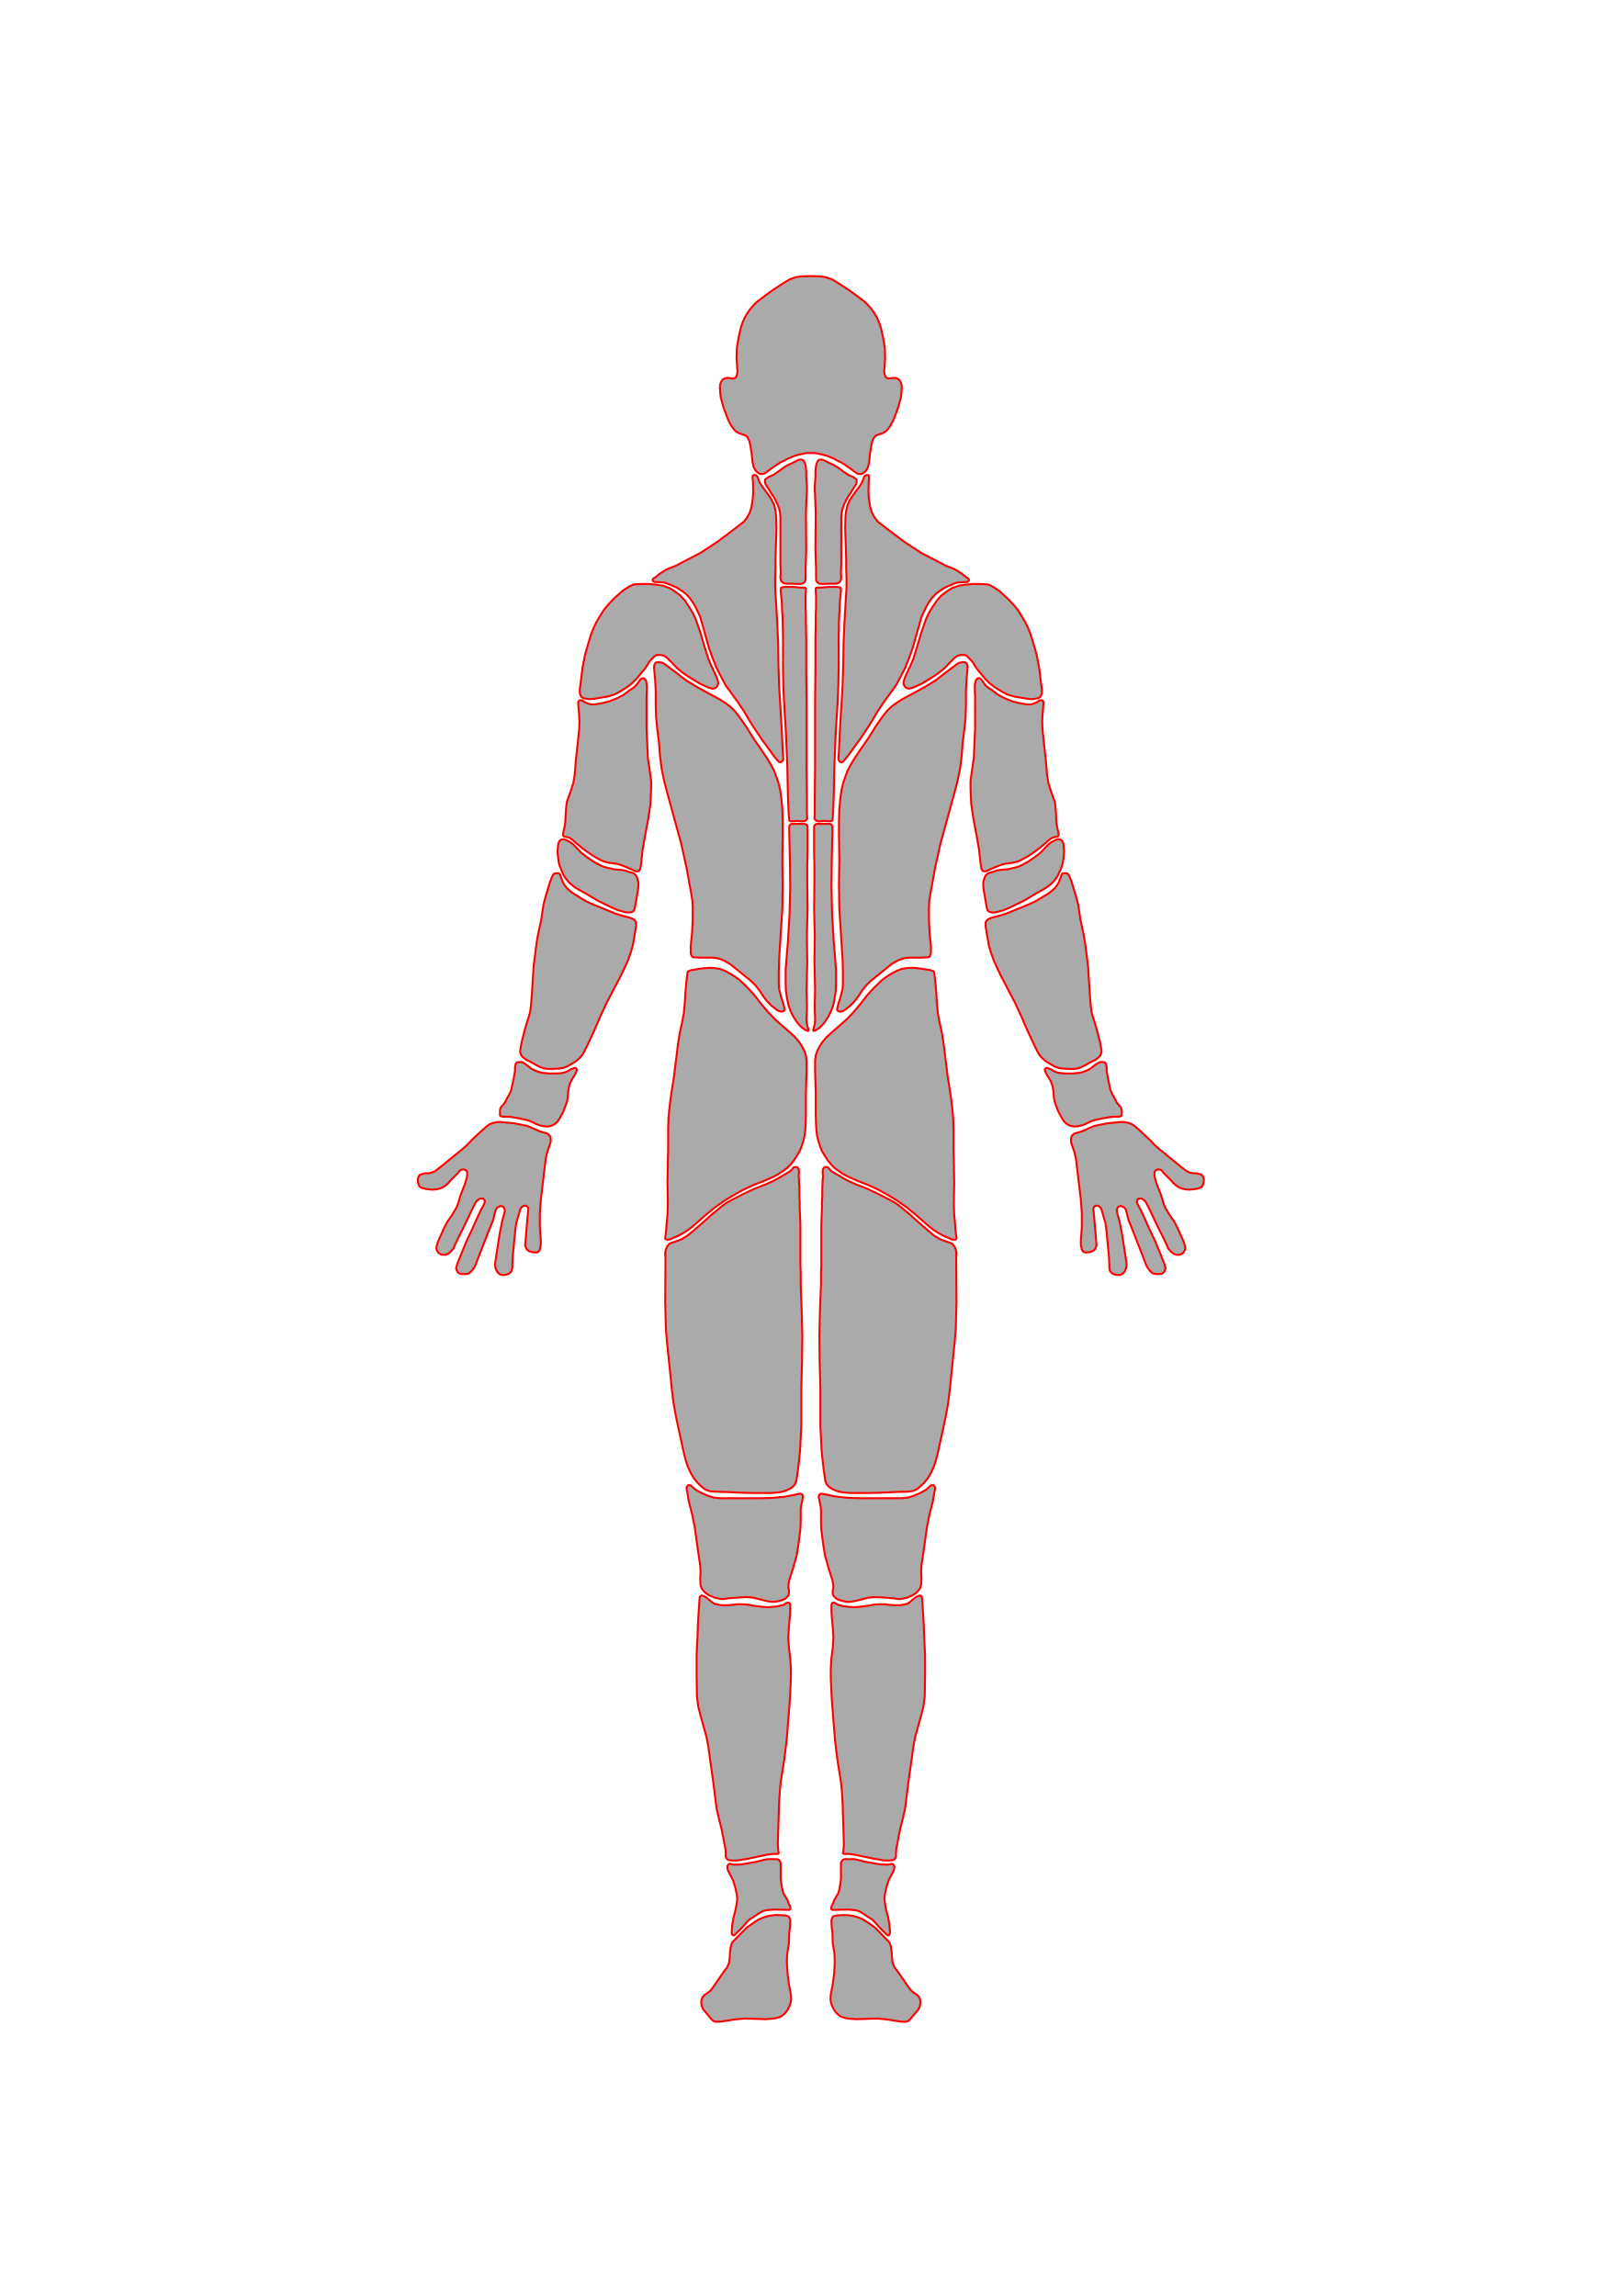
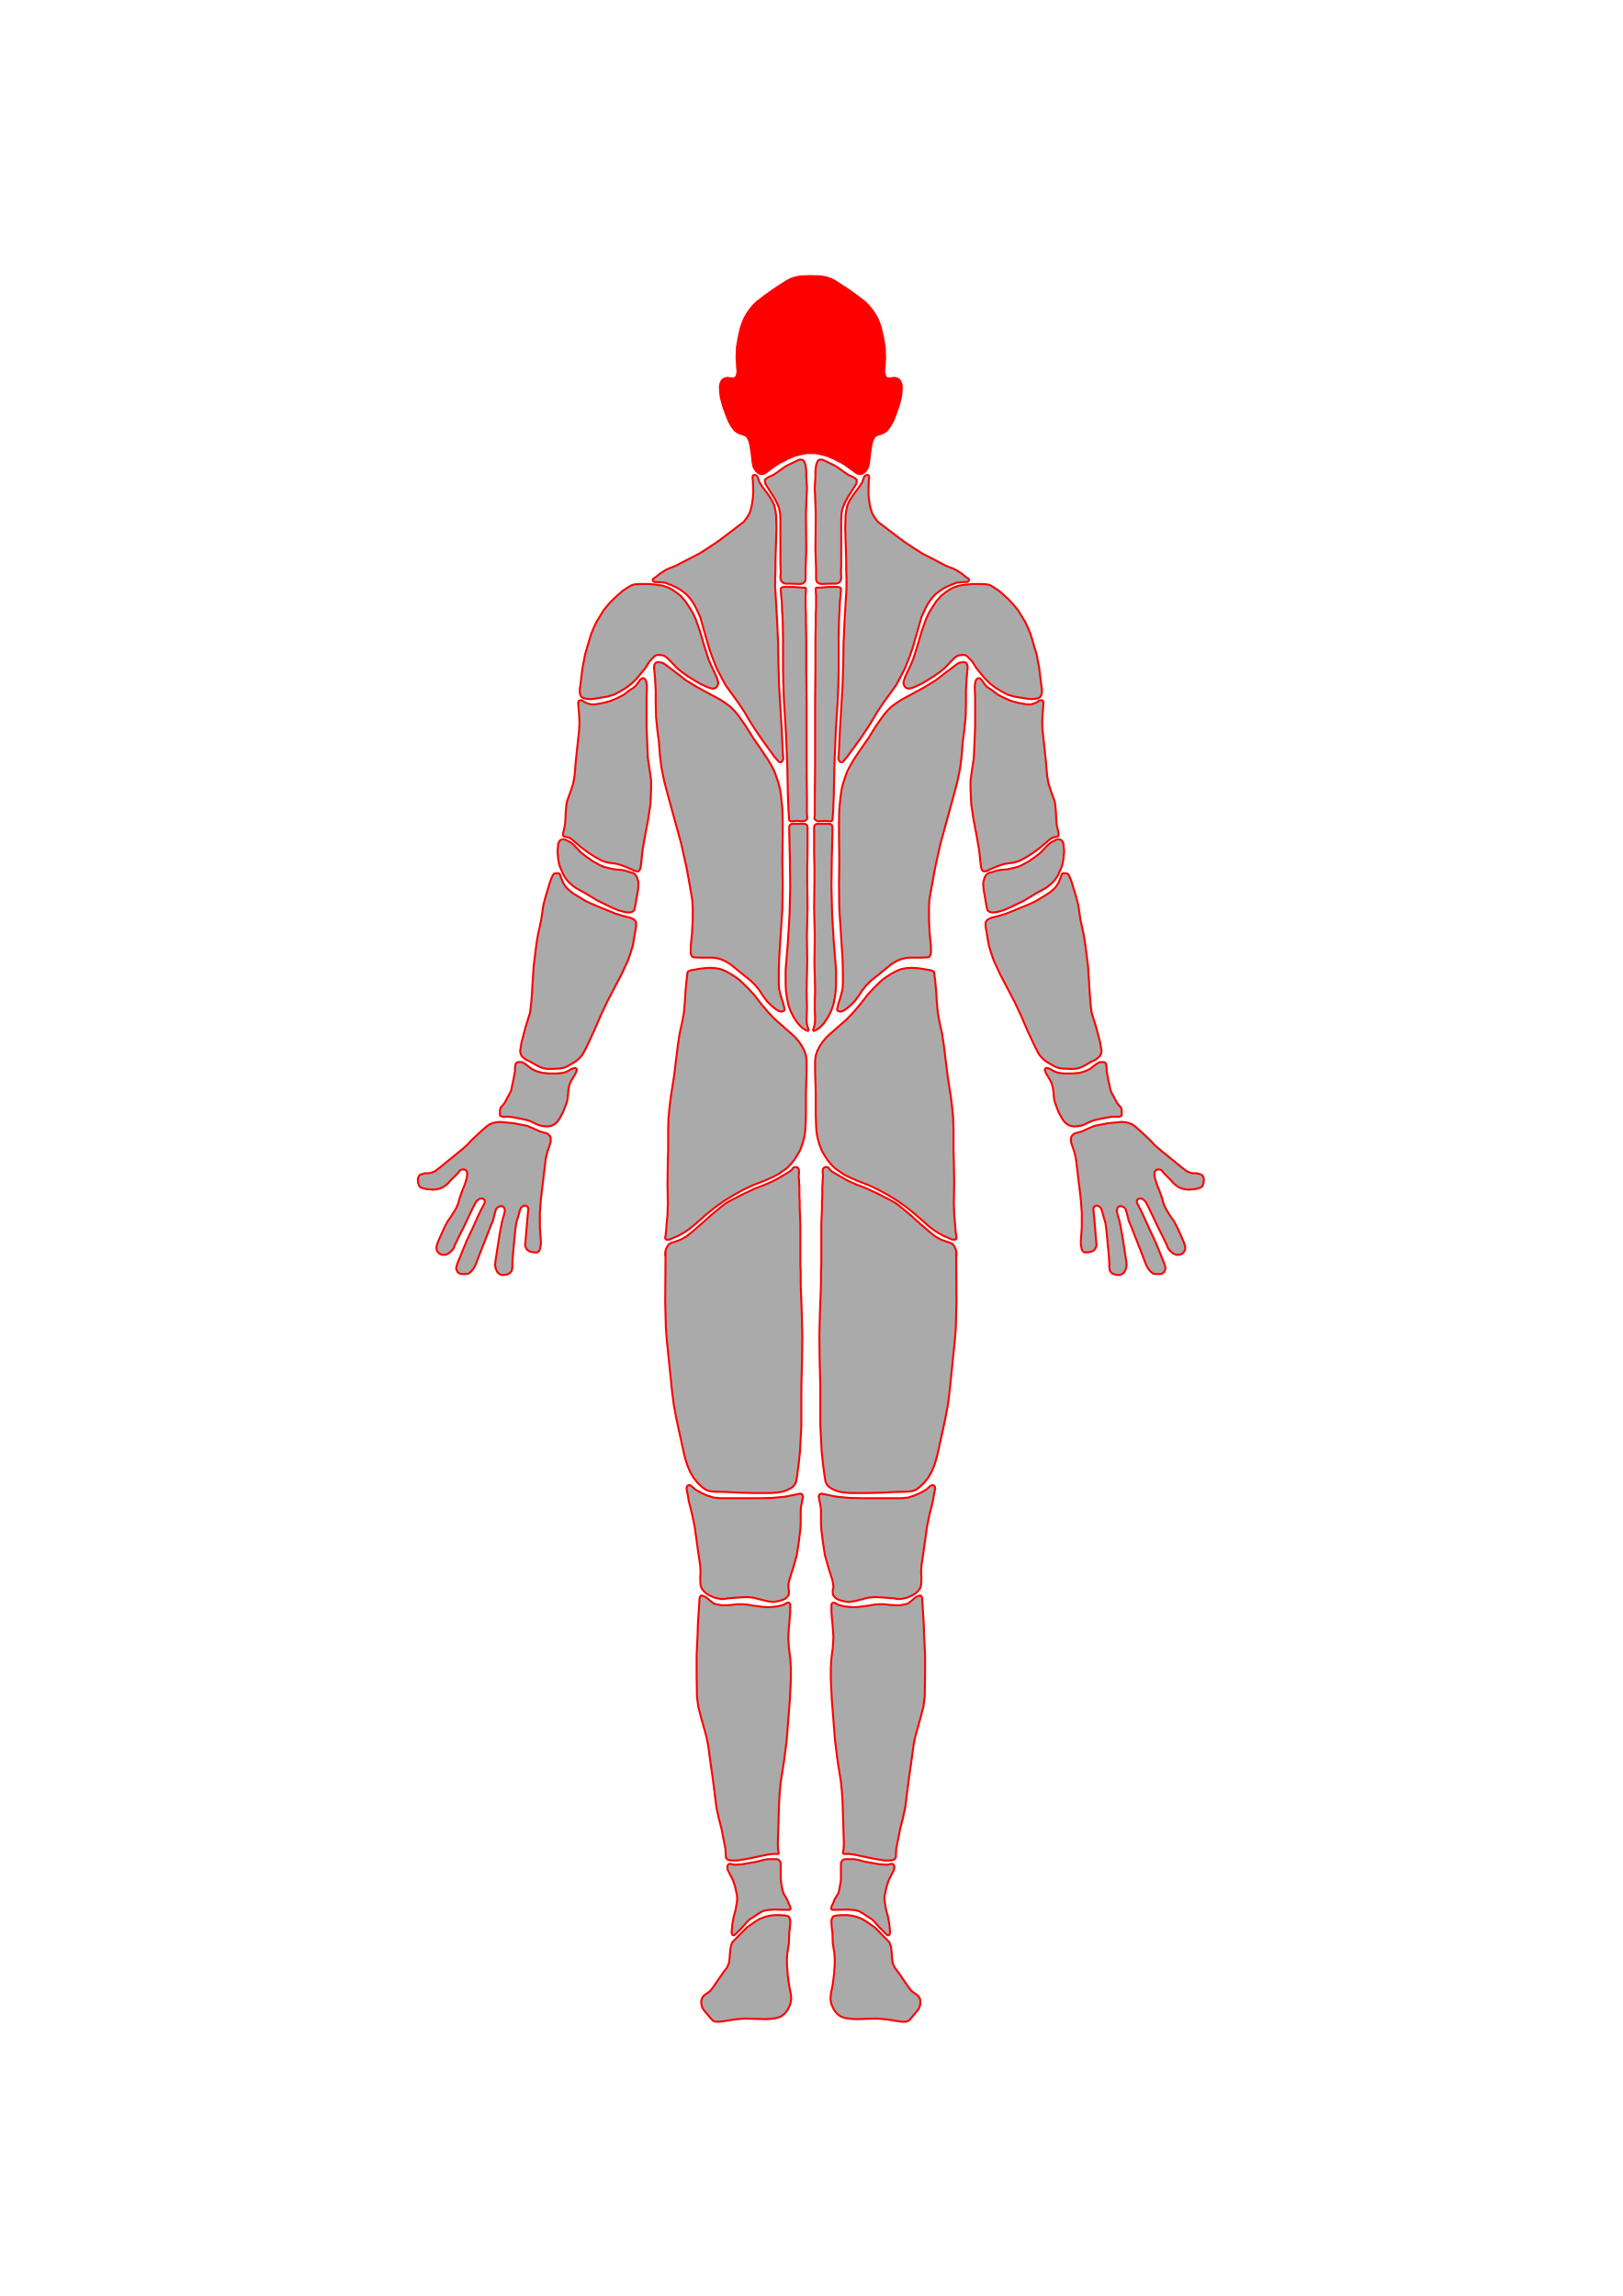
<svg xmlns="http://www.w3.org/2000/svg" viewBox="0 0 793.333 1122.667" height="1122.667" width="793.333" xml:space="preserve" id="svg2" version="1.1">
  <defs id="defs6">
    <clipPath id="clipPath18" clipPathUnits="userSpaceOnUse">
      <path id="path16" d="M 733,0 H 3990 V 6212 H 733 V 0" />
    </clipPath>
  </defs>
  <g transform="matrix(0.16,0,0,-0.16,18.66667,1058.667)" id="g10">
    <g id="g12">
      <g clip-path="url(#clipPath18)" id="g14">
-         <path id="path20" style="             fill: #aaaaaa;             stroke: #ff0000;             stroke-width: 6;             stroke-linecap: round;             stroke-linejoin: round;             stroke-miterlimit: 10;             stroke-dasharray: none;             stroke-opacity: 1;           " d="m 2361,5232 h -14 l -15,-3 -12,-3 -10,-3 -3,-1 -2,-1 -2,-1 -3,-1 -3,-2 -5,-1 -10,-6 -13,-6 -13,-8 -11,-8 -10,-7 -9,-7 -8,-5 -7,-1 -7,1 -6,4 -5,5 -4,6 -3,6 -3,14 -3,27 -4,26 -3,12 -6,12 -4,4 -7,3 -15,5 -7,4 -6,5 -9,12 -8,14 -6,14 -11,30 -8,29 -2,16 -1,17 1,8 3,8 4,6 6,4 8,2 9,-1 8,-1 h 4 l 3,2 3,2 2,4 2,7 1,8 -1,8 -2,31 1,32 5,30 7,31 5,15 6,14 8,14 9,13 10,12 11,11 25,19 25,18 26,17 14,9 13,7 15,5 16,3 31,1 31,-1 16,-3 15,-5 13,-7 14,-9 26,-17 25,-18 25,-19 11,-11 10,-12 9,-13 8,-14 6,-14 5,-15 7,-31 5,-30 1,-32 -2,-31 -1,-8 1,-8 2,-7 2,-4 3,-2 3,-2 h 4 l 8,1 9,1 8,-2 6,-4 4,-6 3,-8 1,-8 -1,-17 -2,-16 -8,-29 -11,-30 -6,-14 -8,-14 -9,-12 -6,-5 -7,-4 -15,-5 -7,-3 -4,-4 -6,-12 -3,-12 -4,-26 -3,-27 -3,-14 -3,-6 -4,-6 -5,-5 -6,-4 -7,-1 -7,1 -8,5 -9,7 -10,7 -11,8 -13,8 -13,6 -10,6 -5,1 -3,2 -3,1 -2,1 -2,1 -3,1 -10,3 -12,3 -15,3 h -14" />
-         <path id="path22" style="             fill: #aaaaaa;             stroke: #ff0000;             stroke-width: 6;             stroke-linecap: round;             stroke-linejoin: round;             stroke-miterlimit: 10;             stroke-dasharray: none;             stroke-opacity: 1;           " d="m 2879,4560 -13,16 -11,18 -15,16 -4,3 -5,2 h -11 l -10,-2 -9,-6 -15,-15 -15,-16 -17,-14 -17,-12 -18,-11 -18,-11 -19,-9 -10,-4 -11,-3 -5,1 -5,2 -3,4 -3,5 -1,6 1,5 3,10 9,20 9,19 8,19 13,41 12,41 7,20 7,20 9,19 11,18 12,18 14,16 17,13 9,6 9,5 20,7 21,3 21,2 h 21 l 22,-1 10,-3 9,-5 17,-11 16,-14 15,-14 14,-15 14,-17 11,-18 11,-18 9,-19 8,-20 6,-20 12,-41 8,-42 5,-42 3,-21 v -11 l -1,-5 -2,-5 -3,-4 -5,-3 -10,-2 -12,-1 -10,1 -42,7 -20,6 -19,10 -18,11 -17,13 -15,15 -14,17" />
+         <path id="path20" style="             fill: #ff0000;             stroke: #ff0000;             stroke-width: 6;             stroke-linecap: round;             stroke-linejoin: round;             stroke-miterlimit: 10;             stroke-dasharray: none;             stroke-opacity: 1;           " d="m 2361,5232 h -14 l -15,-3 -12,-3 -10,-3 -3,-1 -2,-1 -2,-1 -3,-1 -3,-2 -5,-1 -10,-6 -13,-6 -13,-8 -11,-8 -10,-7 -9,-7 -8,-5 -7,-1 -7,1 -6,4 -5,5 -4,6 -3,6 -3,14 -3,27 -4,26 -3,12 -6,12 -4,4 -7,3 -15,5 -7,4 -6,5 -9,12 -8,14 -6,14 -11,30 -8,29 -2,16 -1,17 1,8 3,8 4,6 6,4 8,2 9,-1 8,-1 h 4 l 3,2 3,2 2,4 2,7 1,8 -1,8 -2,31 1,32 5,30 7,31 5,15 6,14 8,14 9,13 10,12 11,11 25,19 25,18 26,17 14,9 13,7 15,5 16,3 31,1 31,-1 16,-3 15,-5 13,-7 14,-9 26,-17 25,-18 25,-19 11,-11 10,-12 9,-13 8,-14 6,-14 5,-15 7,-31 5,-30 1,-32 -2,-31 -1,-8 1,-8 2,-7 2,-4 3,-2 3,-2 h 4 l 8,1 9,1 8,-2 6,-4 4,-6 3,-8 1,-8 -1,-17 -2,-16 -8,-29 -11,-30 -6,-14 -8,-14 -9,-12 -6,-5 -7,-4 -15,-5 -7,-3 -4,-4 -6,-12 -3,-12 -4,-26 -3,-27 -3,-14 -3,-6 -4,-6 -5,-5 -6,-4 -7,-1 -7,1 -8,5 -9,7 -10,7 -11,8 -13,8 -13,6 -10,6 -5,1 -3,2 -3,1 -2,1 -2,1 -3,1 -10,3 -12,3 -15,3 h -14" />
+         <path id="path22" style="             fill: #aaaaaa;             stroke: #ff0000;              stroke-width: 6;             stroke-linecap: round;             stroke-linejoin: round;             stroke-miterlimit: 10;             stroke-dasharray: none;             stroke-opacity: 1;           " d="m 2879,4560 -13,16 -11,18 -15,16 -4,3 -5,2 h -11 l -10,-2 -9,-6 -15,-15 -15,-16 -17,-14 -17,-12 -18,-11 -18,-11 -19,-9 -10,-4 -11,-3 -5,1 -5,2 -3,4 -3,5 -1,6 1,5 3,10 9,20 9,19 8,19 13,41 12,41 7,20 7,20 9,19 11,18 12,18 14,16 17,13 9,6 9,5 20,7 21,3 21,2 h 21 l 22,-1 10,-3 9,-5 17,-11 16,-14 15,-14 14,-15 14,-17 11,-18 11,-18 9,-19 8,-20 6,-20 12,-41 8,-42 5,-42 3,-21 v -11 l -1,-5 -2,-5 -3,-4 -5,-3 -10,-2 -12,-1 -10,1 -42,7 -20,6 -19,10 -18,11 -17,13 -15,15 -14,17" />
        <path id="path24" style="             fill: #aaaaaa;             stroke: #ff0000;             stroke-width: 6;             stroke-linecap: round;             stroke-linejoin: round;             stroke-miterlimit: 10;             stroke-dasharray: none;             stroke-opacity: 1;           " d="m 2863,4393 v 94 l -1,23 v 12 l 2,12 2,5 4,4 3,1 h 3 l 5,-3 14,-19 9,-8 10,-6 18,-14 21,-11 22,-9 11,-3 12,-3 23,-4 h 12 l 11,3 10,5 5,4 6,1 3,-1 2,-1 2,-5 -1,-14 -1,-12 -1,-11 -1,-23 1,-24 10,-93 4,-47 4,-23 7,-22 8,-22 4,-11 2,-12 2,-23 1,-23 1,-12 2,-11 3,-12 1,-6 v -6 l -2,-2 -2,-1 -6,-1 -7,-2 -5,-2 -9,-7 -9,-8 -18,-15 -19,-14 -20,-13 -20,-11 -11,-4 -12,-3 -23,-3 -11,-3 -11,-4 -22,-9 -10,-5 -6,-2 h -6 l -3,1 -1,2 -3,5 -2,13 -5,45 -8,46 -9,47 -7,47 -1,23 -1,23 v 24 l 3,23 7,47 1,23 1,23 2,47" />
        <path id="path26" style="             fill: #aaaaaa;             stroke: #ff0000;             stroke-width: 6;             stroke-linecap: round;             stroke-linejoin: round;             stroke-miterlimit: 10;             stroke-dasharray: none;             stroke-opacity: 1;           " d="m 3026,3984 19,13 18,14 16,17 8,8 9,7 10,5 6,3 5,1 6,-1 5,-3 3,-5 2,-5 2,-23 -1,-12 -1,-11 -2,-12 -3,-11 -9,-21 -5,-10 -7,-10 -7,-8 -9,-8 -9,-7 -10,-6 -20,-11 -20,-12 -20,-12 -41,-20 -21,-9 -22,-6 -12,-1 -6,1 -5,2 -4,4 -2,6 -2,11 -8,46 -1,11 v 12 l 3,11 2,5 3,5 4,4 5,3 12,3 11,4 11,2 23,2 22,5 11,3 11,5 20,11" />
        <path id="path28" style="             fill: #aaaaaa;             stroke: #ff0000;             stroke-width: 6;             stroke-linecap: round;             stroke-linejoin: round;             stroke-miterlimit: 10;             stroke-dasharray: none;             stroke-opacity: 1;           " d="m 3003,3843 22,9 22,10 20,12 21,13 9,7 9,8 7,9 6,10 9,24 2,2 2,1 h 7 l 6,-1 4,-4 5,-11 4,-11 7,-23 7,-23 6,-23 7,-47 10,-46 4,-24 3,-23 6,-48 6,-94 2,-24 3,-24 14,-45 12,-46 2,-12 2,-12 v -6 l -2,-6 -2,-5 -4,-4 -10,-8 -11,-5 -21,-12 -10,-5 -11,-4 -12,-2 h -12 l -24,1 -12,2 -11,4 -21,12 -9,6 -9,8 -8,9 -6,10 -11,22 -20,43 -19,44 -20,43 -44,84 -20,43 -8,23 -7,23 -4,23 -4,24 -2,12 v 7 5 l 3,5 4,4 11,5 24,6 22,7 44,18" />
        <path id="path30" style="             fill: #aaaaaa;             stroke: #ff0000;             stroke-width: 6;             stroke-linecap: round;             stroke-linejoin: round;             stroke-miterlimit: 10;             stroke-dasharray: none;             stroke-opacity: 1;           " d="m 3274,3298 2,-11 4,-10 11,-20 5,-10 8,-10 4,-4 2,-5 1,-5 v -6 -6 -3 l -2,-2 -6,-2 h -5 -12 l -11,-1 -22,-4 -23,-5 -10,-3 -11,-5 -10,-5 -11,-4 -11,-2 -11,-1 -12,2 -10,5 -8,7 -7,10 -11,20 -8,21 -4,11 -2,11 -2,23 -2,11 -3,11 -5,10 -6,10 -6,10 -4,10 v 3 l 2,2 2,2 h 3 l 6,-2 5,-2 10,-6 10,-4 11,-2 12,-1 h 23 l 22,2 11,3 11,4 10,5 9,7 9,7 10,6 5,1 h 6 l 6,-1 4,-4 1,-6 1,-6 v -11 l 4,-22 5,-23" />
        <path id="path32" style="             fill: #aaaaaa;             stroke: #ff0000;             stroke-width: 6;             stroke-linecap: round;             stroke-linejoin: round;             stroke-miterlimit: 10;             stroke-dasharray: none;             stroke-opacity: 1;           " d="m 3397,3133 15,-16 16,-14 32,-26 33,-27 17,-13 10,-4 10,-2 h 10 l 11,-3 5,-2 3,-4 2,-5 1,-5 -1,-11 -2,-5 -2,-5 -4,-3 -5,-2 -11,-3 -10,-1 -11,-1 -10,1 -10,2 -10,4 -9,6 -8,7 -7,8 -15,15 -7,7 -7,9 -4,2 -6,1 -5,-1 -4,-3 -3,-5 v -5 l 1,-11 6,-20 8,-20 7,-19 6,-21 4,-10 5,-9 11,-18 12,-17 10,-19 17,-38 4,-10 3,-11 v -5 l -1,-5 -3,-5 -3,-4 -5,-3 -5,-2 h -5 -6 l -9,4 -8,7 -7,8 -4,10 -9,19 -19,38 -18,38 -9,19 -10,19 -4,4 -4,3 -4,3 h -6 l -5,-1 -3,-4 -1,-5 2,-6 5,-10 5,-9 9,-19 17,-38 18,-38 16,-39 8,-20 4,-10 3,-10 1,-5 -2,-5 -2,-5 -4,-4 -5,-2 -5,-1 h -11 l -6,1 -4,1 -8,7 -7,9 -5,9 -15,39 -31,79 -8,19 -5,21 -3,10 -2,5 -4,4 -4,2 -5,2 -6,-1 -4,-3 -2,-5 -1,-5 2,-11 6,-20 8,-41 13,-84 1,-10 -2,-11 -4,-9 -3,-4 -5,-4 -4,-2 -6,-1 -10,1 -10,4 -4,4 -3,4 -2,10 v 11 l -1,21 -4,42 -4,42 -3,21 -6,20 -6,21 -2,4 -4,4 -5,3 h -5 l -5,-2 -3,-4 -1,-5 1,-6 2,-21 7,-84 -2,-5 -2,-5 -4,-4 -4,-3 -10,-3 -11,-1 -5,1 -4,3 -3,5 -1,5 -2,11 v 10 l 3,42 v 43 l -3,42 -5,42 -10,83 -5,21 -7,20 -3,10 v 10 l 1,6 3,4 4,4 4,2 21,6 20,9 19,8 20,4 21,4 21,2 21,2 11,-1 10,-2 10,-4 9,-6 16,-14 30,-28" />
        <path id="path34" style="             fill: #aaaaaa;             stroke: #ff0000;             stroke-width: 6;             stroke-linecap: round;             stroke-linejoin: round;             stroke-miterlimit: 10;             stroke-dasharray: none;             stroke-opacity: 1;           " d="m 2558,2038 h 80 l 20,2 19,6 18,8 18,10 15,13 5,1 h 2 l 2,-1 3,-4 1,-5 -4,-20 -3,-19 -10,-39 -8,-39 -11,-79 -6,-40 -1,-19 1,-20 -1,-20 -3,-10 -6,-8 -7,-7 -9,-6 -18,-8 -10,-2 -9,-2 h -10 l -10,2 -40,3 -20,1 -20,-2 -39,-10 -19,-3 -10,1 -10,2 -10,3 -9,4 -7,7 -3,4 -1,5 v 10 l 2,10 -1,10 -2,10 -12,38 -11,39 -6,39 -5,40 -1,20 v 20 20 l -1,9 -2,10 -2,10 -2,10 1,5 3,4 5,1 5,-1 39,-8 40,-4 40,-1 h 40" />
        <path id="path36" style="             fill: #aaaaaa;             stroke: #ff0000;             stroke-width: 6;             stroke-linecap: round;             stroke-linejoin: round;             stroke-miterlimit: 10;             stroke-dasharray: none;             stroke-opacity: 1;           " d="m 2707,1622 3,-63 v -63 l -1,-64 -4,-31 -8,-31 -17,-61 -6,-31 -4,-31 -9,-63 -4,-31 -4,-32 -4,-31 -7,-31 -8,-31 -6,-31 -6,-30 -1,-17 v -9 l -2,-3 -2,-3 -3,-2 -4,-1 -8,-1 h -16 l -31,5 -62,13 -15,2 h -8 -9 l -1,1 -1,2 1,4 1,8 1,15 -4,127 -2,32 -3,31 -10,63 -4,31 -4,32 -5,63 -5,63 -3,63 v 32 l 2,32 4,31 1,16 1,16 -2,31 -3,32 -1,15 v 16 5 l 1,4 2,2 4,1 4,-1 3,-2 7,-4 16,-4 15,-2 16,-1 16,1 31,4 16,3 16,1 h 16 l 15,-2 16,-1 h 16 l 16,3 7,2 7,5 12,10 6,5 7,3 5,2 3,-1 3,-3 1,-4 1,-16 2,-31 2,-32 1,-32" />
        <path id="path38" style="             fill: #aaaaaa;             stroke: #ff0000;             stroke-width: 6;             stroke-linecap: round;             stroke-linejoin: round;             stroke-miterlimit: 10;             stroke-dasharray: none;             stroke-opacity: 1;           " d="m 2587,826 5,23 7,22 11,21 5,10 1,6 v 6 l -3,5 -2,1 -3,1 -12,-3 -23,1 -46,8 -23,6 -11,2 h -11 -12 -6 l -5,-2 -4,-5 -2,-5 v -12 -23 -12 l -1,-11 -4,-23 -3,-11 -6,-10 -6,-10 -4,-11 -5,-10 -1,-7 2,-2 2,-1 47,1 12,-1 11,-1 11,-3 11,-6 19,-13 10,-6 8,-8 16,-18 16,-16 4,-4 3,-2 2,-1 3,1 2,3 1,6 -2,23 -4,23 -6,22 -4,23 -1,12 1,11" />
        <path id="path40" style="             fill: #aaaaaa;             stroke: #ff0000;             stroke-width: 6;             stroke-linecap: round;             stroke-linejoin: round;             stroke-miterlimit: 10;             stroke-dasharray: none;             stroke-opacity: 1;           " d="m 2645,565 -18,26 -10,13 -3,7 -3,7 -2,16 -1,16 -2,16 -2,7 -3,8 -44,45 -26,18 -13,8 -15,6 -15,4 -16,2 h -15 l -17,-1 -8,-2 -3,-1 -2,-3 -3,-8 v -8 l 1,-16 2,-15 1,-32 5,-31 1,-16 v -16 l -2,-31 -4,-31 -6,-31 -1,-16 3,-15 7,-15 5,-7 5,-6 6,-5 6,-4 8,-3 7,-2 16,-2 16,-1 63,2 32,-3 31,-5 16,-2 h 8 l 8,2 6,5 5,6 10,12 10,12 4,7 2,8 1,8 -1,8 -3,7 -5,6 -13,9 -6,5 -5,6 -18,26" />
        <path id="path42" style="             fill: #aaaaaa;             stroke: #ff0000;             stroke-width: 6;             stroke-linecap: round;             stroke-linejoin: round;             stroke-miterlimit: 10;             stroke-dasharray: none;             stroke-opacity: 1;           " d="m 2783,2833 8,-4 9,-1 4,1 2,3 v 4 l -1,4 -1,10 -1,8 -1,15 -3,32 -1,33 1,65 -1,65 -1,33 v 33 32 l -1,33 -3,32 -4,33 -10,64 -8,65 -4,32 -5,33 -7,31 -6,32 -3,33 -2,33 -3,32 -2,16 -1,9 -1,3 -3,2 -8,3 -8,1 -17,3 -16,2 -16,1 -16,-1 -16,-3 -15,-6 -15,-8 -14,-9 -14,-10 -24,-23 -22,-24 -20,-26 -21,-25 -22,-23 -49,-43 -12,-11 -11,-13 -9,-13 -8,-15 -5,-15 -2,-16 v -33 l 2,-66 v -65 l 1,-32 1,-16 2,-17 4,-16 5,-16 6,-15 9,-15 9,-14 10,-12 12,-12 13,-9 13,-9 15,-8 30,-13 31,-12 30,-14 29,-16 28,-17 27,-19 25,-20 47,-41 13,-10 14,-9 16,-9 17,-7" />
        <path id="path44" style="             fill: #aaaaaa;             stroke: #ff0000;             stroke-width: 6;             stroke-linecap: round;             stroke-linejoin: round;             stroke-miterlimit: 10;             stroke-dasharray: none;             stroke-opacity: 1;           " d="m 2774,4562 32,24 8,5 10,2 h 5 l 5,-1 3,-3 2,-4 1,-5 v -5 l -1,-11 -2,-21 -2,-38 v -39 l -1,-40 -4,-40 -5,-39 -3,-40 -5,-39 -8,-39 -10,-38 -42,-153 -17,-77 -14,-78 -3,-19 -1,-20 v -40 l 2,-39 4,-40 v -9 -11 l -1,-5 -2,-5 -3,-3 -5,-1 -20,-1 h -19 -8 -9 l -10,-1 -9,-2 -9,-3 -9,-4 -17,-10 -32,-26 -31,-25 -14,-14 -12,-15 -11,-17 -12,-16 -14,-14 -15,-12 -7,-4 -8,-2 -4,1 -3,1 -2,2 -1,3 1,4 1,5 3,11 4,12 3,11 5,19 1,18 v 34 l -1,38 -5,79 -5,76 -1,74 1,75 -1,78 v 39 l 1,40 4,39 3,20 5,20 6,18 7,19 9,17 10,17 22,33 23,33 21,34 23,33 12,15 14,14 15,11 17,11 70,38 34,21 31,24" />
        <path id="path46" style="             fill: #aaaaaa;             stroke: #ff0000;             stroke-width: 6;             stroke-linecap: round;             stroke-linejoin: round;             stroke-miterlimit: 10;             stroke-dasharray: none;             stroke-opacity: 1;           " d="m 2805,2793 1,-156 -2,-79 -3,-38 -4,-39 -8,-78 -4,-39 -5,-39 -7,-38 -8,-38 -17,-77 -5,-19 -6,-18 -8,-18 -10,-17 -12,-15 -15,-14 -8,-6 -9,-4 -9,-2 -10,-1 -39,-1 -39,-2 -39,-1 h -39 -20 l -21,2 -11,2 -12,4 -11,5 -9,6 -6,7 -4,8 -3,18 -5,38 -4,39 -2,39 -2,39 v 39 78 l -2,78 -1,78 2,79 3,78 v 39 l 1,21 v 22 24 24 53 l 1,26 1,24 v 20 l 1,18 v 15 13 l 1,12 v 10 l 1,6 v 6 l -1,10 1,10 3,4 3,2 h 5 l 5,-1 6,-8 8,-6 34,-20 17,-9 18,-8 36,-14 36,-17 35,-18 16,-9 16,-12 30,-25 29,-26 30,-26 15,-12 17,-10 19,-7 10,-3 8,-4 6,-8 4,-9 2,-9 v -10" />
        <path id="path48" style="             fill: #aaaaaa;             stroke: #ff0000;             stroke-width: 6;             stroke-linecap: round;             stroke-linejoin: round;             stroke-miterlimit: 10;             stroke-dasharray: none;             stroke-opacity: 1;           " d="m 2816,4837 -9,-1 -8,-3 -15,-6 -15,-7 -14,-9 -13,-10 -11,-12 -10,-14 -8,-14 -7,-15 -7,-15 -9,-32 -18,-63 -11,-31 -12,-30 -15,-29 -13,-24 -39,-54 -18,-27 -17,-29 -18,-28 -19,-28 -37,-51 -12,-14 -3,-3 -3,-1 -4,1 -3,3 -2,4 -1,4 1,9 1,16 3,65 8,132 2,65 1,66 3,67 4,68 2,34 v 8 7 13 l -1,28 v 31 l -2,62 -1,33 1,36 2,17 4,17 7,15 9,14 20,27 9,14 6,17 3,3 3,2 h 4 l 4,-1 1,-4 v -5 l -1,-9 -1,-32 1,-17 2,-16 3,-16 5,-16 8,-14 10,-13 26,-20 53,-40 27,-18 28,-18 58,-30 15,-8 15,-6 8,-3 10,-5 9,-6 8,-5 12,-10 5,-3 3,-2 1,-2 v -4 l -3,-3 -4,-1 h -4 l -17,-1" />
        <path id="path50" style="             fill: #aaaaaa;             stroke: #ff0000;             stroke-width: 6;             stroke-linecap: round;             stroke-linejoin: round;             stroke-miterlimit: 10;             stroke-dasharray: none;             stroke-opacity: 1;           " d="m 2375,4935 1,-28 1,-28 v -31 l 1,-7 4,-5 5,-3 8,-1 28,1 h 15 l 7,2 5,4 3,6 1,7 -1,14 1,28 v 113 28 l 1,14 3,14 5,13 6,12 6,11 8,12 8,13 9,14 1,7 v 6 l -5,4 -6,4 -14,6 -12,8 -22,16 -12,7 -13,6 -14,7 -7,3 h -6 l -5,-1 -3,-4 -3,-6 -2,-7 -2,-17 v -17 l -1,-16 -1,-13 v -14 l 1,-14 1,-28 1,-28 -1,-112" />
        <path id="path52" style="             fill: #aaaaaa;             stroke: #ff0000;             stroke-width: 6;             stroke-linecap: round;             stroke-linejoin: round;             stroke-miterlimit: 10;             stroke-dasharray: none;             stroke-opacity: 1;           " d="m 2415,4823 -23,-2 h -13 l -2,-1 -1,-2 v -7 l 1,-14 v -13 -24 l -1,-22 v -24 l -1,-49 v -98 l -1,-97 v -194 l -1,-98 v -48 l -1,-13 v -3 l 2,-2 5,-4 6,-1 h 6 l 12,1 12,-1 h 7 l 3,1 2,2 1,12 1,12 2,48 2,97 4,97 6,97 2,49 1,49 v 97 l 1,49 1,24 1,8 v 10 l 1,22 1,9 1,8 v 6 l 1,5 v 7 l -1,4 -4,2 -7,1 h -5 -6 -7 -8" />
        <path id="path54" style="             fill: #aaaaaa;             stroke: #ff0000;             stroke-width: 6;             stroke-linecap: round;             stroke-linejoin: round;             stroke-miterlimit: 10;             stroke-dasharray: none;             stroke-opacity: 1;           " d="m 2427,4074 v 2 4 9 l -1,5 -4,4 -5,1 h -5 -21 -11 l -5,-2 -3,-3 -1,-5 v -6 -11 -20 -42 l 1,-42 v -42 l -1,-84 2,-84 -1,-83 2,-84 -1,-42 v -21 l 1,-20 v -10 l -1,-11 -3,-11 -2,-6 v -2 l 2,-2 5,2 4,2 9,6 7,7 7,8 12,18 9,18 7,20 4,20 3,21 1,22 v 43 l -7,86 -5,84 -2,83 1,84 2,84" />
        <path id="path56" style="             fill: #aaaaaa;             stroke: #ff0000;             stroke-width: 6;             stroke-linecap: round;             stroke-linejoin: round;             stroke-miterlimit: 10;             stroke-dasharray: none;             stroke-opacity: 1;           " d="m 1843,4560 13,16 11,18 15,16 4,3 5,2 h 11 l 10,-2 9,-6 15,-15 15,-16 17,-14 17,-12 18,-11 18,-11 19,-9 10,-4 11,-3 5,1 5,2 3,4 3,5 1,6 -1,5 -3,10 -9,20 -9,19 -8,19 -13,41 -12,41 -7,20 -7,20 -9,19 -11,18 -12,18 -14,16 -17,13 -9,6 -9,5 -20,7 -21,3 -21,2 h -21 l -22,-1 -10,-3 -9,-5 -17,-11 -16,-14 -15,-14 -14,-15 -14,-17 -11,-18 -11,-18 -9,-19 -8,-20 -6,-20 -12,-41 -8,-42 -5,-42 -3,-21 v -11 l 1,-5 2,-5 3,-4 5,-3 10,-2 12,-1 10,1 42,7 20,6 19,10 18,11 17,13 15,15 14,17" />
        <path id="path58" style="             fill: #aaaaaa;             stroke: #ff0000;             stroke-width: 6;             stroke-linecap: round;             stroke-linejoin: round;             stroke-miterlimit: 10;             stroke-dasharray: none;             stroke-opacity: 1;           " d="m 1859,4393 v 94 l 1,23 v 12 l -2,12 -2,5 -4,4 -3,1 h -3 l -5,-3 -14,-19 -9,-8 -10,-6 -18,-14 -21,-11 -22,-9 -11,-3 -12,-3 -23,-4 h -12 l -11,3 -10,5 -5,4 -6,1 -3,-1 -2,-1 -2,-5 1,-14 1,-12 1,-11 1,-23 -1,-24 -10,-93 -4,-47 -4,-23 -7,-22 -8,-22 -4,-11 -2,-12 -2,-23 -1,-23 -1,-12 -2,-11 -3,-12 -1,-6 v -6 l 2,-2 2,-1 6,-1 7,-2 5,-2 9,-7 9,-8 18,-15 19,-14 20,-13 20,-11 11,-4 12,-3 23,-3 11,-3 11,-4 22,-9 10,-5 6,-2 h 6 l 3,1 1,2 3,5 2,13 5,45 8,46 9,47 7,47 1,23 1,23 v 24 l -3,23 -7,47 -1,23 -1,23 -2,47" />
        <path id="path60" style="             fill: #aaaaaa;             stroke: #ff0000;             stroke-width: 6;             stroke-linecap: round;             stroke-linejoin: round;             stroke-miterlimit: 10;             stroke-dasharray: none;             stroke-opacity: 1;           " d="m 1696,3984 -19,13 -18,14 -16,17 -8,8 -9,7 -10,5 -6,3 -5,1 -6,-1 -5,-3 -3,-5 -2,-5 -2,-23 1,-12 1,-11 2,-12 3,-11 9,-21 5,-10 7,-10 7,-8 9,-8 9,-7 10,-6 20,-11 20,-12 20,-12 41,-20 21,-9 22,-6 12,-1 6,1 5,2 4,4 2,6 2,11 8,46 1,11 v 12 l -3,11 -2,5 -3,5 -4,4 -5,3 -12,3 -11,4 -11,2 -23,2 -22,5 -11,3 -11,5 -20,11" />
        <path id="path62" style="             fill: #aaaaaa;             stroke: #ff0000;             stroke-width: 6;             stroke-linecap: round;             stroke-linejoin: round;             stroke-miterlimit: 10;             stroke-dasharray: none;             stroke-opacity: 1;           " d="m 1719,3843 -22,9 -22,10 -20,12 -21,13 -9,7 -9,8 -7,9 -6,10 -9,24 -2,2 -2,1 h -7 l -6,-1 -4,-4 -5,-11 -4,-11 -7,-23 -7,-23 -6,-23 -7,-47 -10,-46 -4,-24 -3,-23 -6,-48 -6,-94 -2,-24 -3,-24 -14,-45 -12,-46 -2,-12 -2,-12 v -6 l 2,-6 2,-5 4,-4 10,-8 11,-5 21,-12 10,-5 11,-4 12,-2 h 12 l 24,1 12,2 11,4 21,12 9,6 9,8 8,9 6,10 11,22 20,43 19,44 20,43 44,84 20,43 8,23 7,23 4,23 4,24 2,12 v 7 5 l -3,5 -4,4 -11,5 -24,6 -22,7 -44,18" />
        <path id="path64" style="             fill: #aaaaaa;             stroke: #ff0000;             stroke-width: 6;             stroke-linecap: round;             stroke-linejoin: round;             stroke-miterlimit: 10;             stroke-dasharray: none;             stroke-opacity: 1;           " d="m 1448,3298 -2,-11 -4,-10 -11,-20 -5,-10 -8,-10 -4,-4 -2,-5 -1,-5 v -6 -6 -3 l 2,-2 6,-2 h 5 12 l 11,-1 22,-4 23,-5 10,-3 11,-5 10,-5 11,-4 11,-2 11,-1 12,2 10,5 8,7 7,10 11,20 8,21 4,11 2,11 2,23 2,11 3,11 5,10 6,10 6,10 4,10 v 3 l -2,2 -2,2 h -3 l -6,-2 -5,-2 -10,-6 -10,-4 -11,-2 -12,-1 h -23 l -22,2 -11,3 -11,4 -10,5 -9,7 -9,7 -10,6 -5,1 h -6 l -6,-1 -4,-4 -1,-6 -1,-6 v -11 l -4,-22 -5,-23" />
        <path id="path66" style="             fill: #aaaaaa;             stroke: #ff0000;             stroke-width: 6;             stroke-linecap: round;             stroke-linejoin: round;             stroke-miterlimit: 10;             stroke-dasharray: none;             stroke-opacity: 1;           " d="m 1325,3133 -15,-16 -16,-14 -32,-26 -33,-27 -17,-13 -10,-4 -10,-2 h -10 l -11,-3 -5,-2 -3,-4 -2,-5 -1,-5 1,-11 2,-5 2,-5 4,-3 5,-2 11,-3 10,-1 11,-1 10,1 10,2 10,4 9,6 8,7 7,8 15,15 7,7 7,9 4,2 6,1 5,-1 4,-3 3,-5 v -5 l -1,-11 -6,-20 -8,-20 -7,-19 -6,-21 -4,-10 -5,-9 -11,-18 -12,-17 -10,-19 -17,-38 -4,-10 -3,-11 v -5 l 1,-5 3,-5 3,-4 5,-3 5,-2 h 5 6 l 9,4 8,7 7,8 4,10 9,19 19,38 18,38 9,19 10,19 4,4 4,3 4,3 h 6 l 5,-1 3,-4 1,-5 -2,-6 -5,-10 -5,-9 -9,-19 -17,-38 -18,-38 -16,-39 -8,-20 -4,-10 -3,-10 -1,-5 2,-5 2,-5 4,-4 5,-2 5,-1 h 11 l 6,1 4,1 8,7 7,9 5,9 15,39 31,79 8,19 5,21 3,10 2,5 4,4 4,2 5,2 6,-1 4,-3 2,-5 1,-5 -2,-11 -6,-20 -8,-41 -13,-84 -1,-10 2,-11 4,-9 3,-4 5,-4 4,-2 6,-1 10,1 10,4 4,4 3,4 2,10 v 11 l 1,21 4,42 4,42 3,21 6,20 6,21 2,4 4,4 5,3 h 5 l 5,-2 3,-4 1,-5 -1,-6 -2,-21 -7,-84 2,-5 2,-5 4,-4 4,-3 10,-3 11,-1 5,1 4,3 3,5 1,5 2,11 v 10 l -3,42 v 43 l 3,42 5,42 10,83 5,21 7,20 3,10 v 10 l -1,6 -3,4 -4,4 -4,2 -21,6 -20,9 -19,8 -20,4 -21,4 -21,2 -21,2 -11,-1 -10,-2 -10,-4 -9,-6 -16,-14 -30,-28" />
        <path id="path68" style="             fill: #aaaaaa;             stroke: #ff0000;             stroke-width: 6;             stroke-linecap: round;             stroke-linejoin: round;             stroke-miterlimit: 10;             stroke-dasharray: none;             stroke-opacity: 1;           " d="m 2164,2038 h -80 l -20,2 -19,6 -18,8 -18,10 -15,13 -5,1 h -2 l -2,-1 -3,-4 -1,-5 4,-20 3,-19 10,-39 8,-39 11,-79 6,-40 1,-19 -1,-20 1,-20 3,-10 6,-8 7,-7 9,-6 18,-8 10,-2 9,-2 h 10 l 10,2 40,3 20,1 20,-2 39,-10 19,-3 10,1 10,2 10,3 9,4 7,7 3,4 1,5 v 10 l -2,10 1,10 2,10 12,38 11,39 6,39 5,40 1,20 v 20 20 l 1,9 2,10 2,10 2,10 -1,5 -3,4 -5,1 -5,-1 -39,-8 -40,-4 -40,-1 h -40" />
        <path id="path70" style="             fill: #aaaaaa;             stroke: #ff0000;             stroke-width: 6;             stroke-linecap: round;             stroke-linejoin: round;             stroke-miterlimit: 10;             stroke-dasharray: none;             stroke-opacity: 1;           " d="m 2015,1622 -3,-63 v -63 l 1,-64 4,-31 8,-31 17,-61 6,-31 4,-31 9,-63 4,-31 4,-32 4,-31 7,-31 8,-31 6,-31 6,-30 1,-17 v -9 l 2,-3 2,-3 3,-2 4,-1 8,-1 h 16 l 31,5 62,13 15,2 h 8 9 l 1,1 1,2 -1,4 -1,8 -1,15 4,127 2,32 3,31 10,63 4,31 4,32 5,63 5,63 3,63 v 32 l -2,32 -4,31 -1,16 -1,16 2,31 3,32 1,15 v 16 5 l -1,4 -2,2 -4,1 -4,-1 -3,-2 -7,-4 -16,-4 -15,-2 -16,-1 -16,1 -31,4 -16,3 -16,1 h -16 l -15,-2 -16,-1 h -16 l -16,3 -7,2 -7,5 -12,10 -6,5 -7,3 -5,2 -3,-1 -3,-3 -1,-4 -1,-16 -2,-31 -2,-32 -1,-32" />
        <path id="path72" style="             fill: #aaaaaa;             stroke: #ff0000;             stroke-width: 6;             stroke-linecap: round;             stroke-linejoin: round;             stroke-miterlimit: 10;             stroke-dasharray: none;             stroke-opacity: 1;           " d="m 2135,826 -5,23 -7,22 -11,21 -5,10 -1,6 v 6 l 3,5 2,1 3,1 12,-3 23,1 46,8 23,6 11,2 h 11 12 6 l 5,-2 4,-5 2,-5 v -12 -23 -12 l 1,-11 4,-23 3,-11 6,-10 6,-10 4,-11 5,-10 1,-7 -2,-2 -2,-1 -47,1 -12,-1 -11,-1 -11,-3 -11,-6 -19,-13 -10,-6 -8,-8 -16,-18 -16,-16 -4,-4 -3,-2 -2,-1 -3,1 -2,3 -1,6 2,23 4,23 6,22 4,23 1,12 -1,11" />
        <path id="path74" style="             fill: #aaaaaa;             stroke: #ff0000;             stroke-width: 6;             stroke-linecap: round;             stroke-linejoin: round;             stroke-miterlimit: 10;             stroke-dasharray: none;             stroke-opacity: 1;           " d="m 2077,565 18,26 10,13 3,7 3,7 2,16 1,16 2,16 2,7 3,8 44,45 26,18 13,8 15,6 15,4 16,2 h 15 l 17,-1 8,-2 3,-1 2,-3 3,-8 v -8 l -1,-16 -2,-15 -1,-32 -5,-31 -1,-16 v -16 l 2,-31 4,-31 6,-31 1,-16 -3,-15 -7,-15 -5,-7 -5,-6 -6,-5 -6,-4 -8,-3 -7,-2 -16,-2 -16,-1 -63,2 -32,-3 -31,-5 -16,-2 h -8 l -8,2 -6,5 -5,6 -10,12 -10,12 -4,7 -2,8 -1,8 1,8 3,7 5,6 13,9 6,5 5,6 18,26" />
        <path id="path76" style="             fill: #aaaaaa;             stroke: #ff0000;             stroke-width: 6;             stroke-linecap: round;             stroke-linejoin: round;             stroke-miterlimit: 10;             stroke-dasharray: none;             stroke-opacity: 1;           " d="m 1939,2833 -8,-4 -9,-1 -4,1 -2,3 v 4 l 1,4 1,10 1,8 1,15 3,32 1,33 -1,65 1,65 1,33 v 33 32 l 1,33 3,32 4,33 10,64 8,65 4,32 5,33 7,31 6,32 3,33 2,33 3,32 2,16 1,9 1,3 3,2 8,3 8,1 17,3 16,2 16,1 16,-1 16,-3 15,-6 15,-8 14,-9 14,-10 24,-23 22,-24 20,-26 21,-25 22,-23 49,-43 12,-11 11,-13 9,-13 8,-15 5,-15 2,-16 v -33 l -2,-66 v -65 l -1,-32 -1,-16 -2,-17 -4,-16 -5,-16 -6,-15 -9,-15 -9,-14 -10,-12 -12,-12 -13,-9 -13,-9 -15,-8 -30,-13 -31,-12 -30,-14 -29,-16 -28,-17 -27,-19 -25,-20 -47,-41 -13,-10 -14,-9 -16,-9 -17,-7" />
        <path id="path78" style="             fill: #aaaaaa;             stroke: #ff0000;             stroke-width: 6;             stroke-linecap: round;             stroke-linejoin: round;             stroke-miterlimit: 10;             stroke-dasharray: none;             stroke-opacity: 1;           " d="m 1948,4562 -32,24 -8,5 -10,2 h -5 l -5,-1 -3,-3 -2,-4 -1,-5 v -5 l 1,-11 2,-21 2,-38 v -39 l 1,-40 4,-40 5,-39 3,-40 5,-39 8,-39 10,-38 42,-153 17,-77 14,-78 3,-19 1,-20 v -40 l -2,-39 -4,-40 v -9 -11 l 1,-5 2,-5 3,-3 5,-1 20,-1 h 19 8 9 l 10,-1 9,-2 9,-3 9,-4 17,-10 32,-26 31,-25 14,-14 12,-15 11,-17 12,-16 14,-14 15,-12 7,-4 8,-2 4,1 3,1 2,2 1,3 -1,4 -1,5 -3,11 -4,12 -3,11 -5,19 -1,18 v 34 l 1,38 5,79 5,76 1,74 -1,75 1,78 v 39 l -1,40 -4,39 -3,20 -5,20 -6,18 -7,19 -9,17 -10,17 -22,33 -23,33 -21,34 -23,33 -12,15 -14,14 -15,11 -17,11 -70,38 -34,21 -31,24" />
        <path id="path80" style="             fill: #aaaaaa;             stroke: #ff0000;             stroke-width: 6;             stroke-linecap: round;             stroke-linejoin: round;             stroke-miterlimit: 10;             stroke-dasharray: none;             stroke-opacity: 1;           " d="m 1917,2793 -1,-156 2,-79 3,-38 4,-39 8,-78 4,-39 5,-39 7,-38 8,-38 17,-77 5,-19 6,-18 8,-18 10,-17 12,-15 15,-14 8,-6 9,-4 9,-2 10,-1 39,-1 39,-2 39,-1 h 39 20 l 21,2 11,2 12,4 11,5 9,6 6,7 4,8 3,18 5,38 4,39 2,39 2,39 v 39 78 l 2,78 1,78 -2,79 -3,78 v 39 l -1,21 v 22 24 24 53 l -1,26 -1,24 v 20 l -1,18 v 15 13 l -1,12 v 10 l -1,6 v 6 l 1,10 -1,10 -3,4 -3,2 h -5 l -5,-1 -6,-8 -8,-6 -34,-20 -17,-9 -18,-8 -36,-14 -36,-17 -35,-18 -16,-9 -16,-12 -30,-25 -29,-26 -30,-26 -15,-12 -17,-10 -19,-7 -10,-3 -8,-4 -6,-8 -4,-9 -2,-9 v -10" />
        <path id="path82" style="             fill: #aaaaaa;             stroke: #ff0000;             stroke-width: 6;             stroke-linecap: round;             stroke-linejoin: round;             stroke-miterlimit: 10;             stroke-dasharray: none;             stroke-opacity: 1;           " d="m 1906,4837 9,-1 8,-3 15,-6 15,-7 14,-9 13,-10 11,-12 10,-14 8,-14 7,-15 7,-15 9,-32 18,-63 11,-31 12,-30 15,-29 13,-24 39,-54 18,-27 17,-29 18,-28 19,-28 37,-51 12,-14 3,-3 3,-1 4,1 3,3 2,4 1,4 -1,9 -1,16 -3,65 -8,132 -2,65 -1,66 -3,67 -4,68 -2,34 v 8 7 13 l 1,28 v 31 l 2,62 1,33 -1,36 -2,17 -4,17 -7,15 -9,14 -20,27 -9,14 -6,17 -3,3 -3,2 h -4 l -4,-1 -1,-4 v -5 l 1,-9 1,-32 -1,-17 -2,-16 -3,-16 -5,-16 -8,-14 -10,-13 -26,-20 -53,-40 -27,-18 -28,-18 -58,-30 -15,-8 -15,-6 -8,-3 -10,-5 -9,-6 -8,-5 -12,-10 -5,-3 -3,-2 -1,-2 v -4 l 3,-3 4,-1 h 4 l 17,-1" />
        <path id="path84" style="             fill: #aaaaaa;             stroke: #ff0000;             stroke-width: 6;             stroke-linecap: round;             stroke-linejoin: round;             stroke-miterlimit: 10;             stroke-dasharray: none;             stroke-opacity: 1;           " d="m 2347,4935 -1,-28 -1,-28 v -31 l -1,-7 -4,-5 -5,-3 -8,-1 -28,1 h -15 l -7,2 -5,4 -3,6 -1,7 1,14 -1,28 v 113 28 l -1,14 -3,14 -5,13 -6,12 -6,11 -8,12 -8,13 -9,14 -1,7 v 6 l 5,4 6,4 14,6 12,8 22,16 12,7 13,6 14,7 7,3 h 6 l 5,-1 3,-4 3,-6 2,-7 2,-17 v -17 l 1,-16 1,-13 v -14 l -1,-14 -1,-28 -1,-28 1,-112" />
        <path id="path86" style="             fill: #aaaaaa;             stroke: #ff0000;             stroke-width: 6;             stroke-linecap: round;             stroke-linejoin: round;             stroke-miterlimit: 10;             stroke-dasharray: none;             stroke-opacity: 1;           " d="m 2307,4823 23,-2 h 13 l 2,-1 1,-2 v -7 l -1,-14 v -13 -24 l 1,-22 v -24 l 1,-49 v -98 l 1,-97 v -194 l 1,-98 v -48 l 1,-13 v -3 l -2,-2 -5,-4 -6,-1 h -6 l -12,1 -12,-1 h -7 l -3,1 -2,2 -1,12 -1,12 -2,48 -2,97 -4,97 -6,97 -2,49 -1,49 v 97 l -1,49 -1,24 -1,8 v 10 l -1,22 -1,9 -1,8 v 6 l -1,5 v 7 l 1,4 4,2 7,1 h 5 6 7 8" />
        <path id="path88" style="             fill: #aaaaaa;             stroke: #ff0000;             stroke-width: 6;             stroke-linecap: round;             stroke-linejoin: round;             stroke-miterlimit: 10;             stroke-dasharray: none;             stroke-opacity: 1;           " d="m 2295,4074 v 2 4 9 l 1,5 4,4 5,1 h 5 21 11 l 5,-2 3,-3 1,-5 v -6 -11 -20 -42 l -1,-42 v -42 l 1,-84 -2,-84 1,-83 -2,-84 1,-42 v -21 l -1,-20 v -10 l 1,-11 3,-11 2,-6 v -2 l -2,-2 -5,2 -4,2 -9,6 -7,7 -7,8 -12,18 -9,18 -7,20 -4,20 -3,21 -1,22 v 43 l 7,86 5,84 2,83 -1,84 -2,84" />
      </g>
    </g>
  </g>
</svg>
